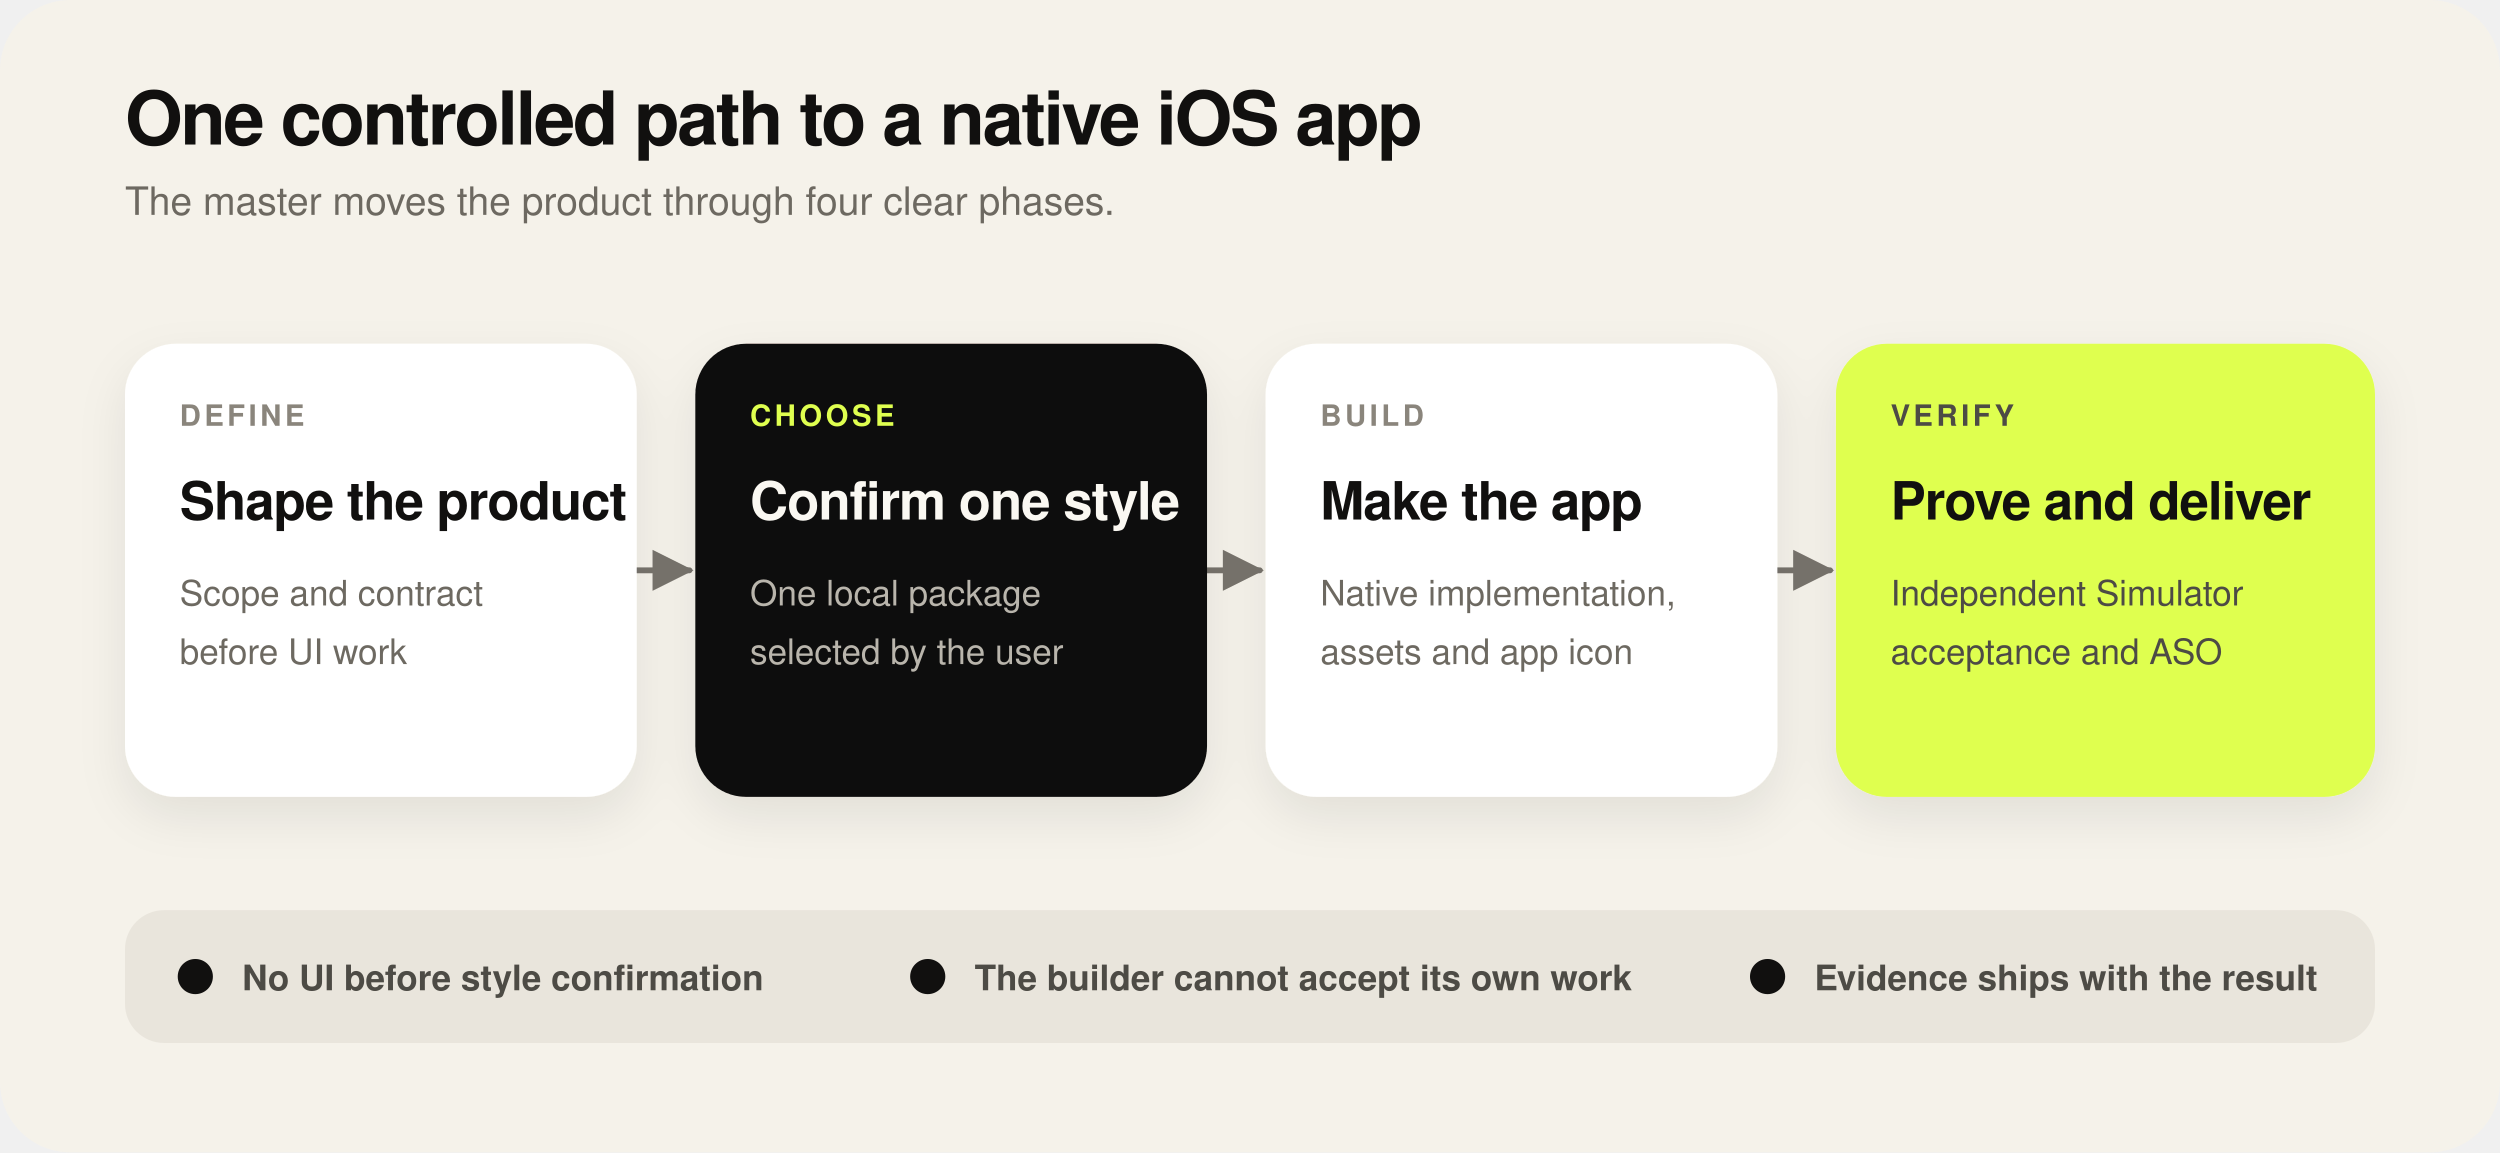
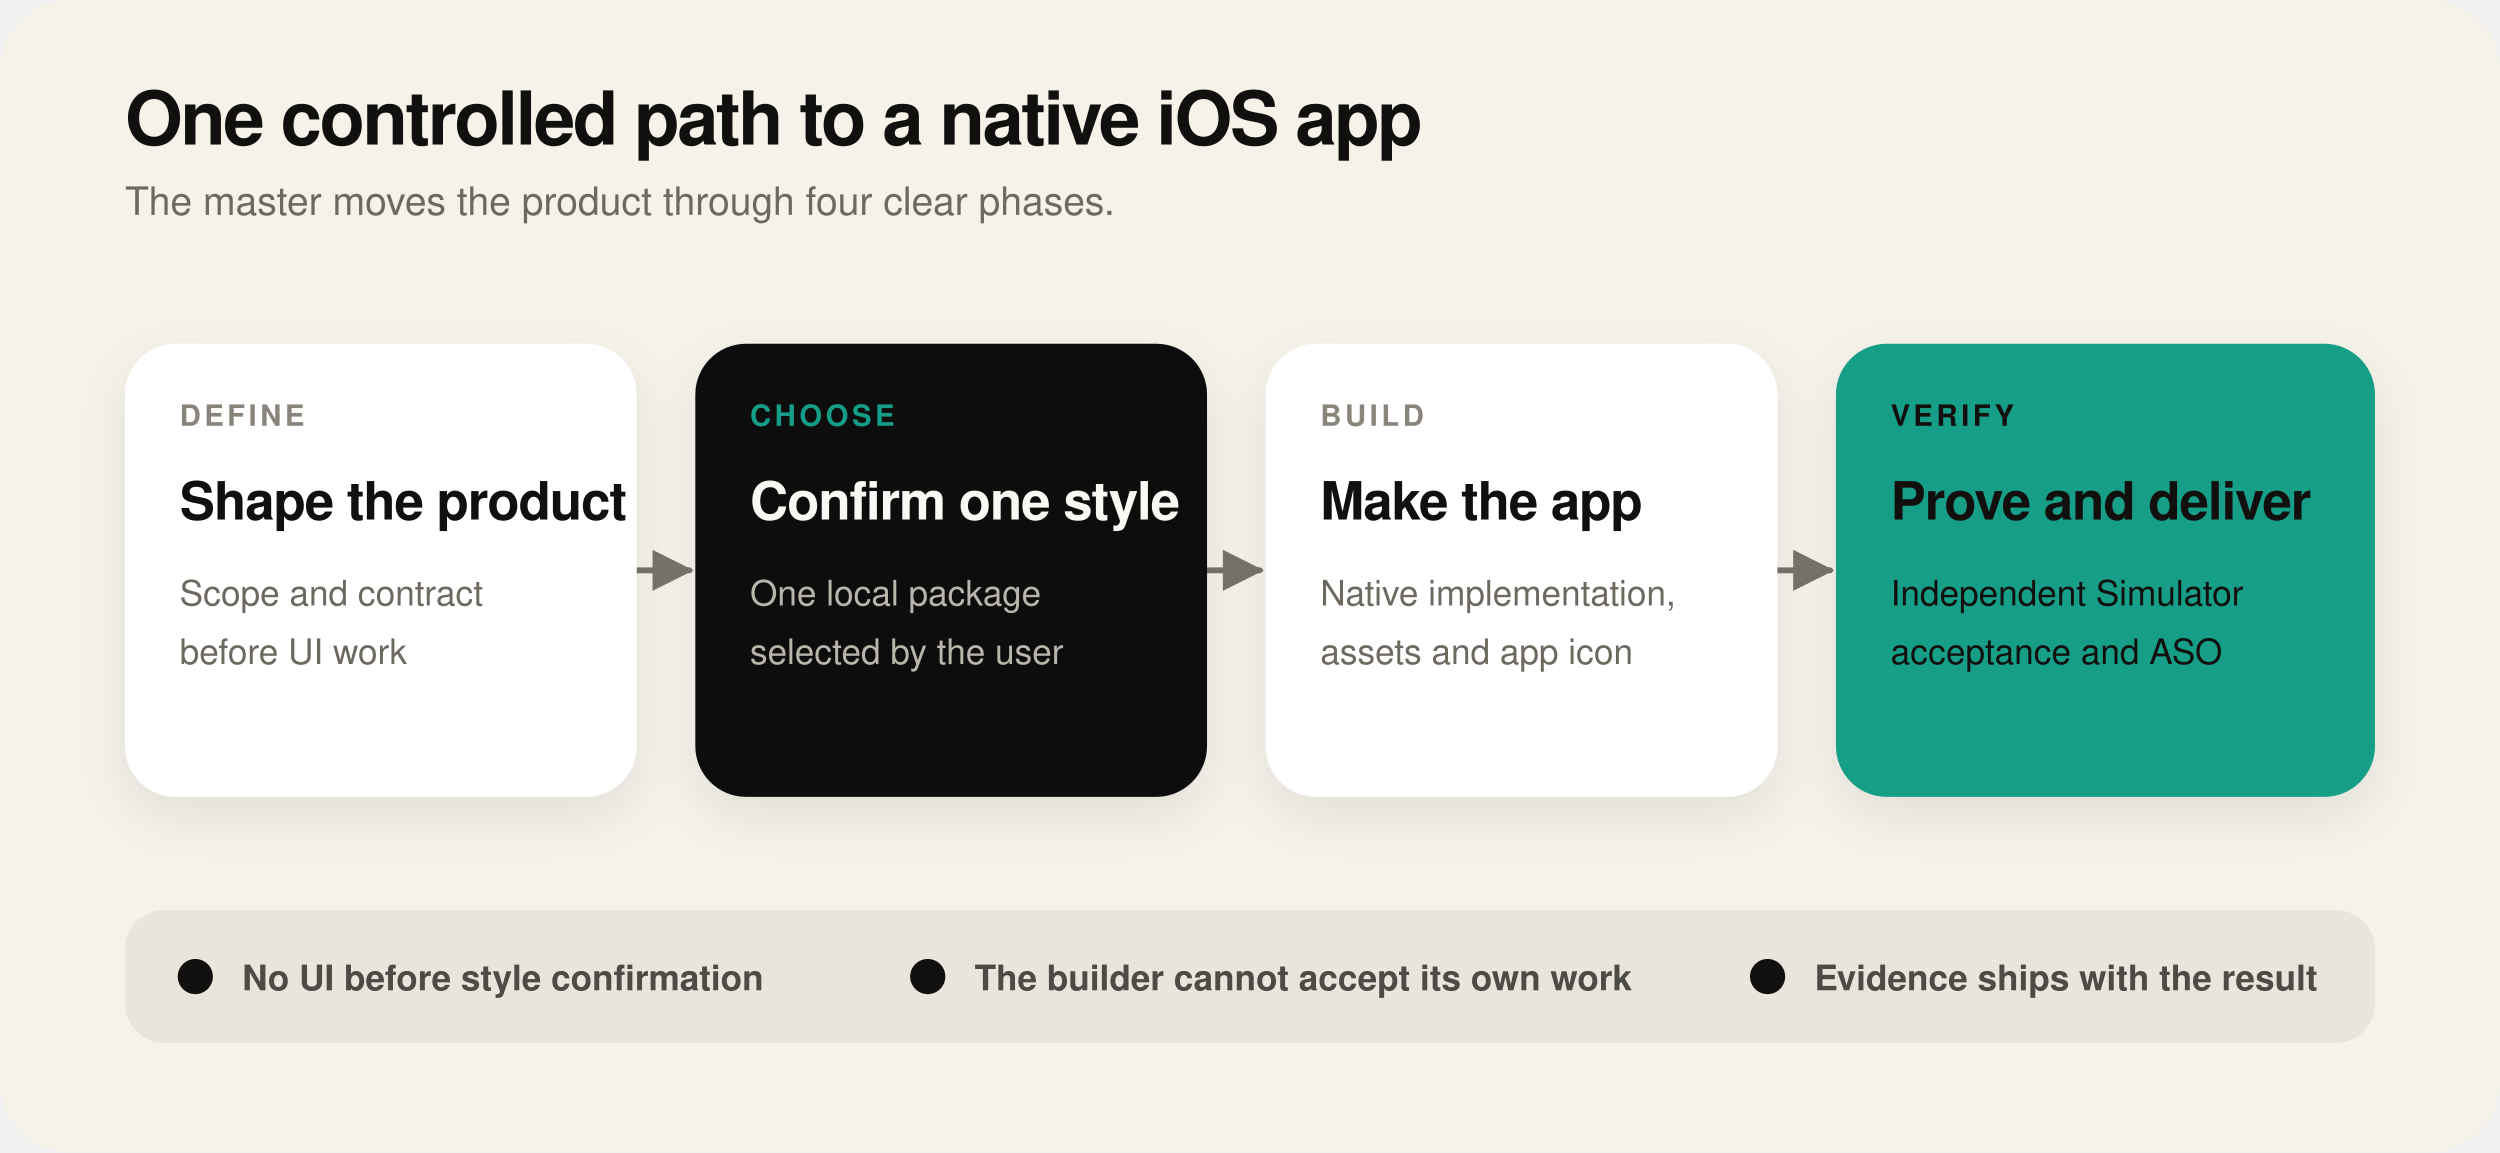
<svg xmlns="http://www.w3.org/2000/svg" width="1280" height="590" viewBox="0 0 1280 590" role="img" aria-labelledby="title desc">
  <defs>
    <marker id="arrow" viewBox="0 0 10 10" refX="9" refY="5" markerWidth="7" markerHeight="7" orient="auto">
      <path d="M0 0L10 5L0 10Z" fill="#77736C" />
    </marker>
    <filter id="shadow" x="-20%" y="-20%" width="140%" height="150%">
      <feDropShadow dx="0" dy="10" stdDeviation="12" flood-color="#000000" flood-opacity="0.08" />
    </filter>
  </defs>
  <rect width="1280" height="590" rx="36" fill="#F5F2EA" />
  <g font-family="-apple-system, BlinkMacSystemFont, 'Segoe UI', Helvetica, Arial, sans-serif">
    <text x="64" y="74" fill="#11100F" font-size="38" font-weight="760" letter-spacing="-1.2">One controlled path to a native iOS app</text>
    <text x="64" y="110" fill="#6D6961" font-size="20">The master moves the product through four clear phases.</text>
    <g fill="none" stroke="#77736C" stroke-width="3" stroke-linecap="round" marker-end="url(#arrow)">
      <path d="M326 292H353" />
      <path d="M618 292H645" />
      <path d="M910 292H937" />
    </g>
    <g filter="url(#shadow)">
      <rect x="64" y="176" width="262" height="232" rx="26" fill="#FFFFFF" />
      <rect x="356" y="176" width="262" height="232" rx="26" fill="#11100F" />
      <rect x="648" y="176" width="262" height="232" rx="26" fill="#FFFFFF" />
-       <rect x="940" y="176" width="276" height="232" rx="26" fill="#DFFF4F" />
+       <rect x="940" y="176" width="276" height="232" rx="26" fill="#149E87" />
    </g>
    <g font-size="15" font-weight="760" letter-spacing="1.8">
      <text x="92" y="218" fill="#8A857C">DEFINE</text>
-       <text x="384" y="218" fill="#DFFF4F">CHOOSE</text>
+       <text x="384" y="218" fill="#149E87">CHOOSE</text>
      <text x="676" y="218" fill="#8A857C">BUILD</text>
-       <text x="968" y="218" fill="#4D4B45">VERIFY</text>
+       <text x="968" y="218" fill="#11100F">VERIFY</text>
    </g>
    <g font-size="27" font-weight="750" letter-spacing="-0.5">
      <text x="92" y="266" fill="#11100F">Shape the product</text>
      <text x="384" y="266" fill="#FAF8F2">Confirm one style</text>
      <text x="676" y="266" fill="#11100F">Make the app</text>
      <text x="968" y="266" fill="#11100F">Prove and deliver</text>
    </g>
    <g font-size="18">
      <text x="92" y="310" fill="#6D6961">Scope and contract</text>
      <text x="92" y="340" fill="#6D6961">before UI work</text>
      <text x="384" y="310" fill="#B9B5AC">One local package</text>
      <text x="384" y="340" fill="#B9B5AC">selected by the user</text>
      <text x="676" y="310" fill="#6D6961">Native implementation,</text>
      <text x="676" y="340" fill="#6D6961">assets and app icon</text>
-       <text x="968" y="310" fill="#4D4B45">Independent Simulator</text>
-       <text x="968" y="340" fill="#4D4B45">acceptance and ASO</text>
+       <text x="968" y="310" fill="#11100F">Independent Simulator</text>
+       <text x="968" y="340" fill="#11100F">acceptance and ASO</text>
    </g>
    <g>
      <rect x="64" y="466" width="1152" height="68" rx="20" fill="#E9E5DC" />
      <circle cx="100" cy="500" r="9" fill="#11100F" />
      <text x="124" y="507" fill="#4D4B45" font-size="18" font-weight="650">No UI before style confirmation</text>
      <circle cx="475" cy="500" r="9" fill="#11100F" />
      <text x="499" y="507" fill="#4D4B45" font-size="18" font-weight="650">The builder cannot accept its own work</text>
      <circle cx="905" cy="500" r="9" fill="#11100F" />
      <text x="929" y="507" fill="#4D4B45" font-size="18" font-weight="650">Evidence ships with the result</text>
    </g>
  </g>
</svg>
